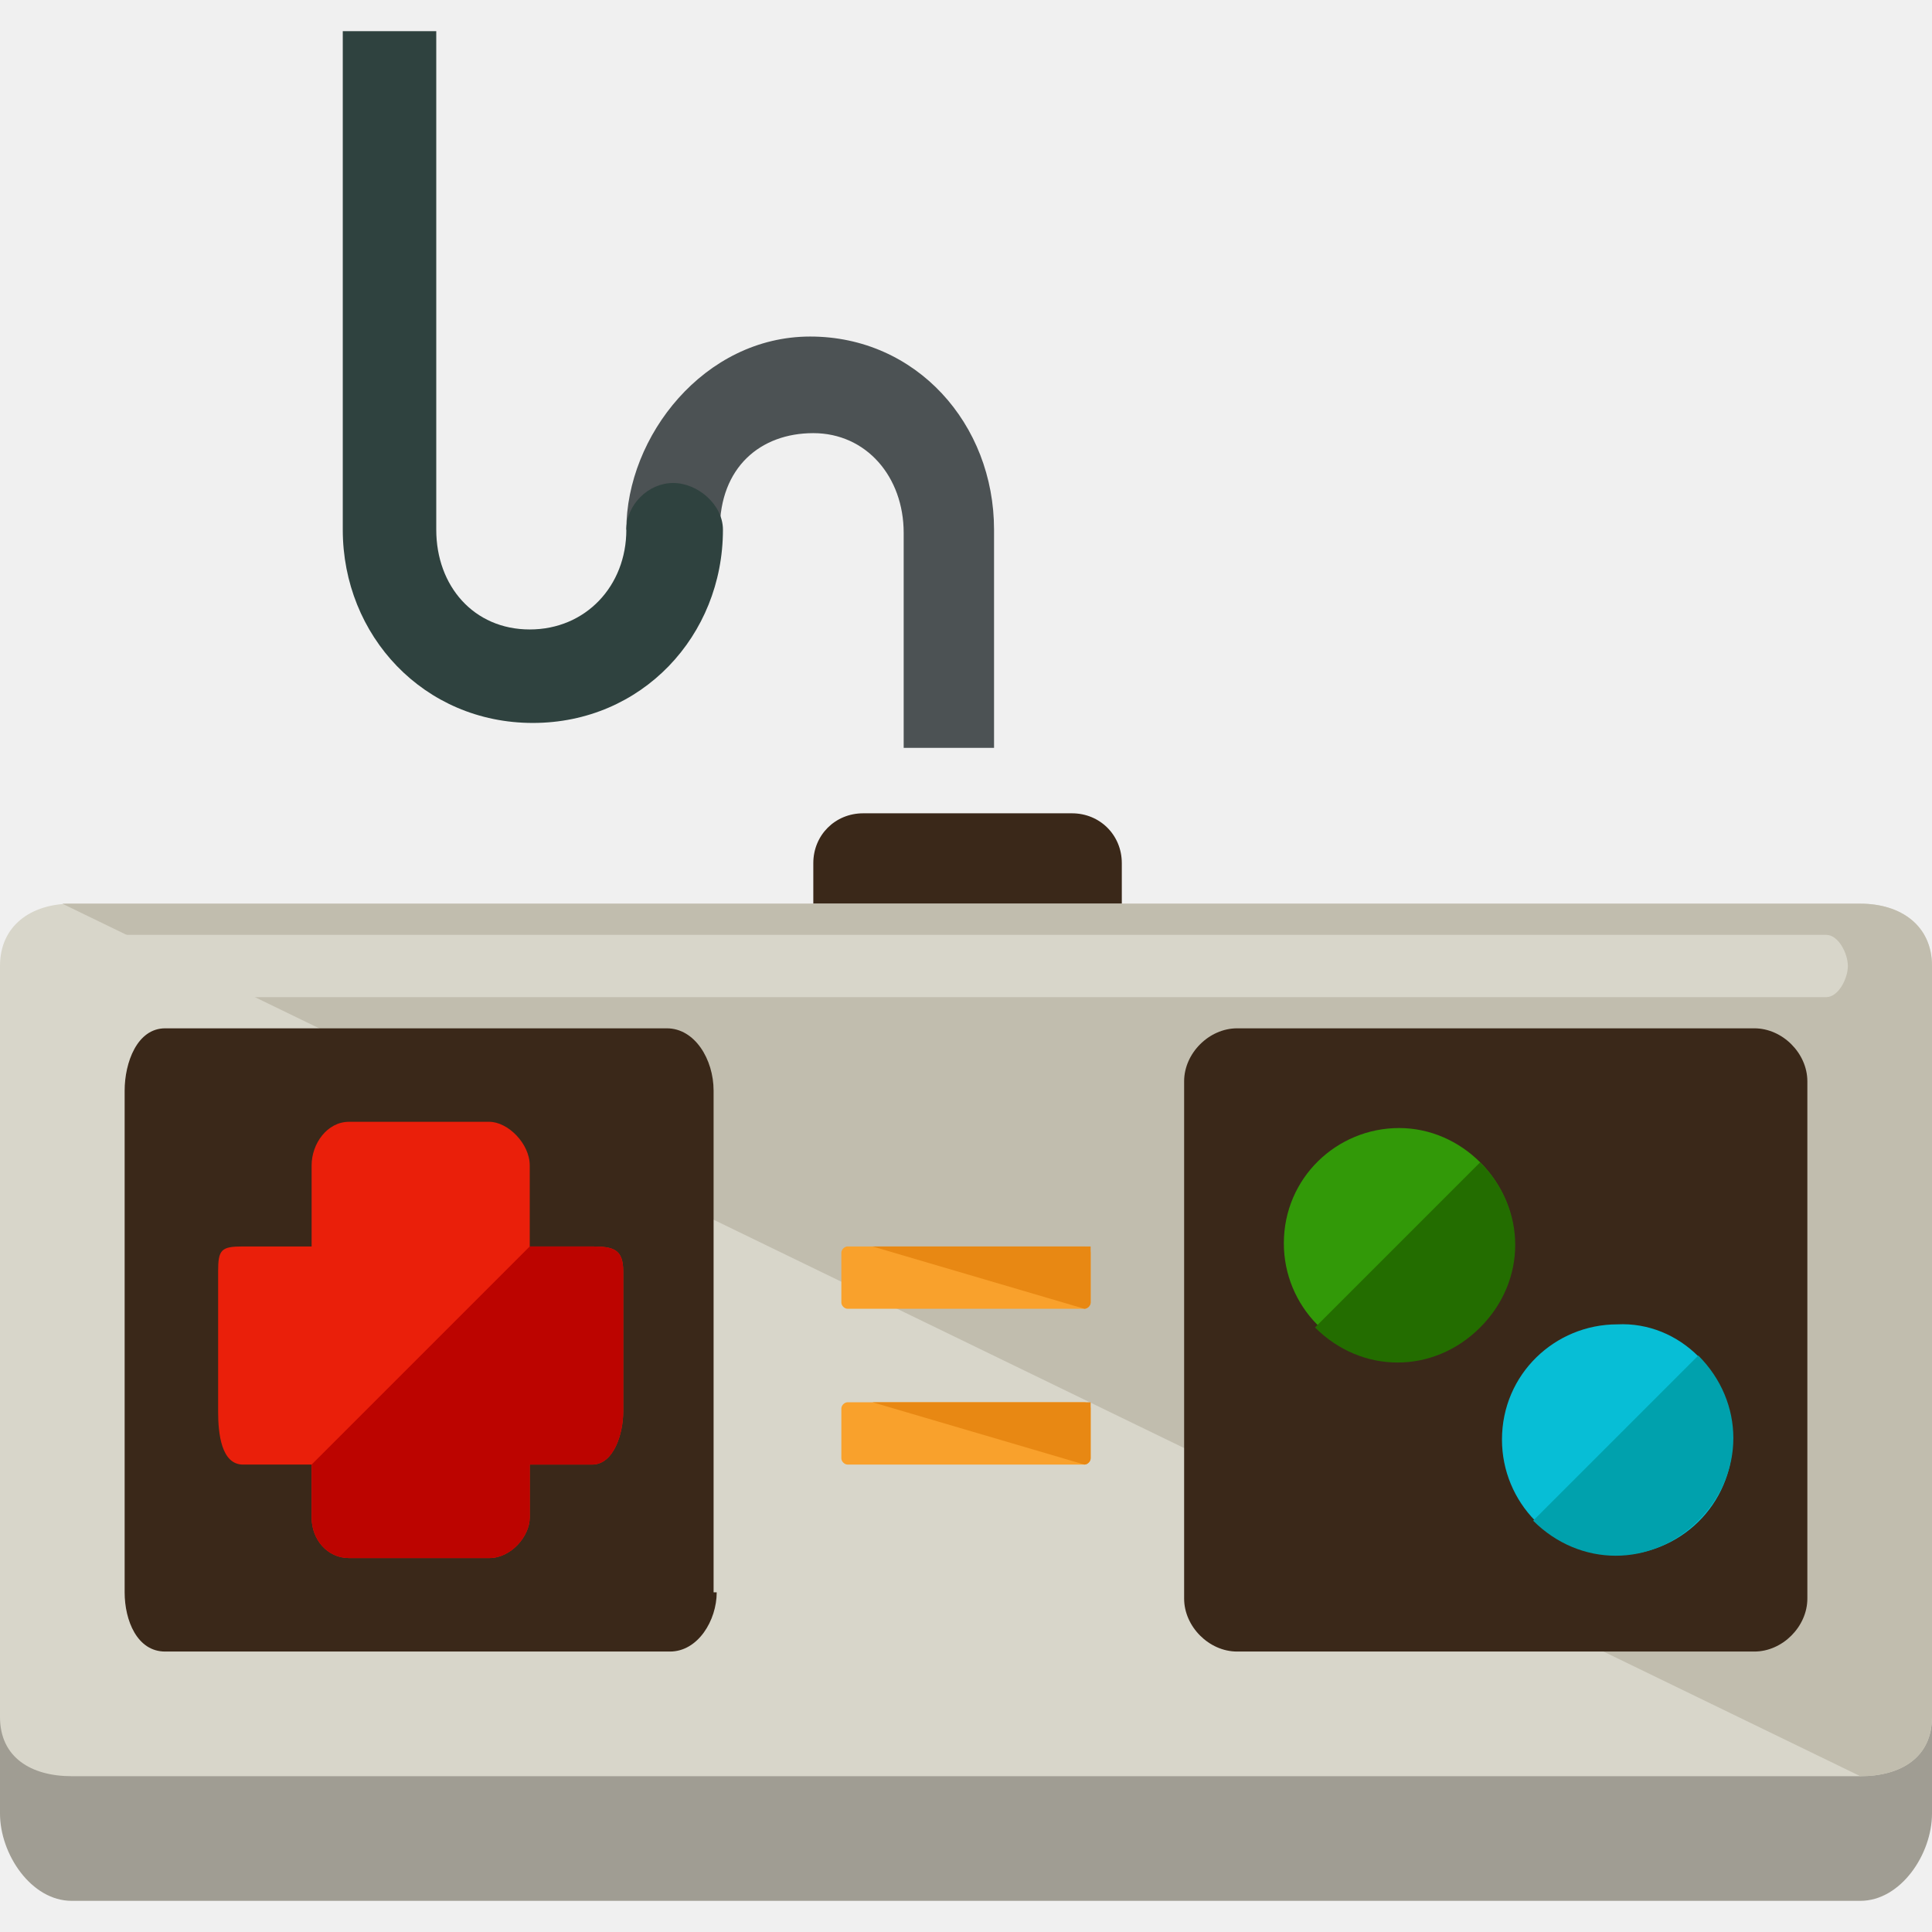
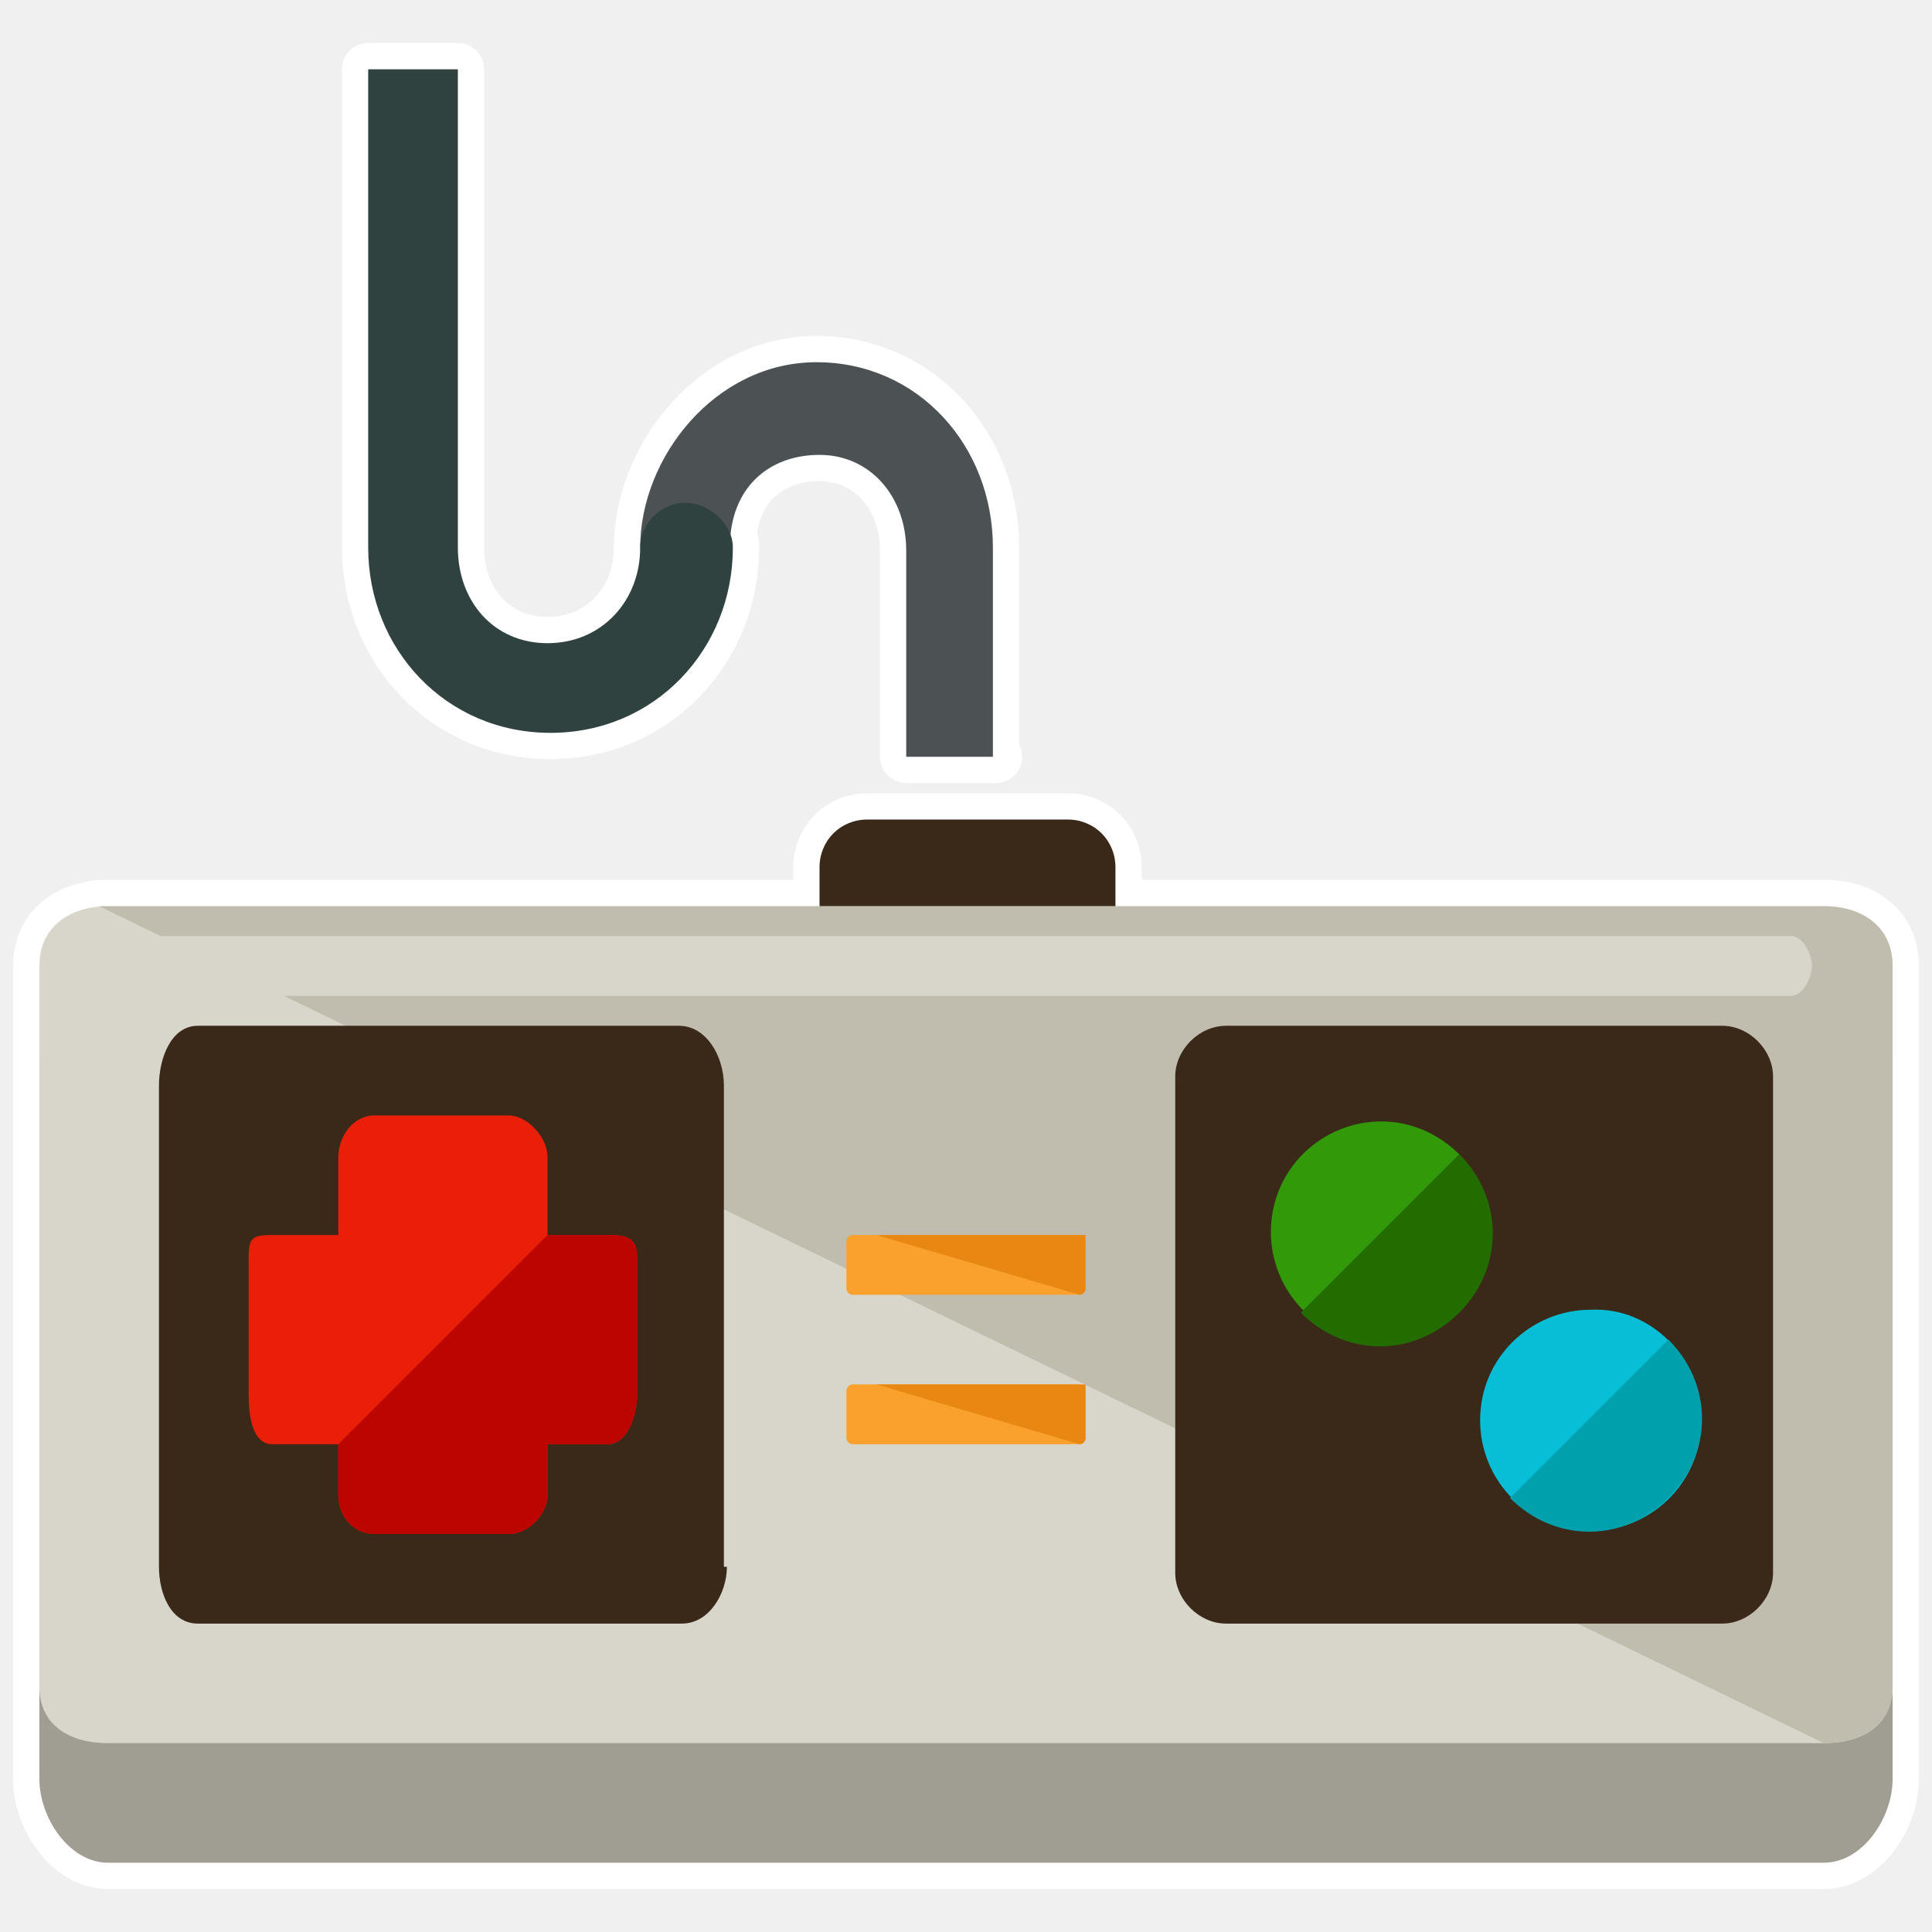
- <svg xmlns="http://www.w3.org/2000/svg" height="800px" width="800px" version="1.1" id="Layer_1" viewBox="0 0 496 496" xml:space="preserve">
-   <path style="fill:#3A2819;" d="M288,299.2c0,7.2-5.6,12.8-12.8,12.8h-53.6c-7.2,0-12.8-5.6-12.8-12.8v-77.6  c0-7.2,5.6-12.8,12.8-12.8h53.6c7.2,0,12.8,5.6,12.8,12.8V299.2z" />
-   <path style="fill:#A09D93;" d="M496,465.6c0,10.4-8,22.4-18.4,22.4H18.4C8,488,0,476,0,465.6V272.8C0,262.4,8,256,18.4,256h459.2  c10.4,0,18.4,6.4,18.4,16.8V465.6z" />
-   <path style="fill:#D8D6CA;" d="M496,440.8c0,10.4-8,15.2-18.4,15.2H18.4C8,456,0,451.2,0,440.8V248c0-10.4,8-16,18.4-16h459.2  c10.4,0,18.4,5.6,18.4,16V440.8z" />
-   <path style="fill:#C1BDAE;" d="M16,232h461.6c10.4,0,18.4,5.6,18.4,16v192.8c0,10.4-8,15.2-18.4,15.2" />
-   <path style="fill:#F9A12C;" d="M280,334.4c0,0.8-0.8,1.6-1.6,1.6h-60.8c-0.8,0-1.6-0.8-1.6-1.6v-12.8c0-0.8,0.8-1.6,1.6-1.6h60.8  c0.8,0,1.6,0.8,1.6,1.6V334.4z" />
-   <path style="fill:#E88813;" d="M224,320L224,320h56l0,0v14.4c0,0.8-0.8,1.6-1.6,1.6" />
-   <path style="fill:#F9A12C;" d="M280,374.4c0,0.8-0.8,1.6-1.6,1.6h-60.8c-0.8,0-1.6-0.8-1.6-1.6v-12.8c0-0.8,0.8-1.6,1.6-1.6h60.8  c0.8,0,1.6,0.8,1.6,1.6V374.4z" />
-   <path style="fill:#E88813;" d="M224,360L224,360h56l0,0v14.4c0,0.8-0.8,1.6-1.6,1.6" />
-   <g>
-     <path style="fill:#3A2819;" d="M184,408.8c0,7.2-4.8,15.2-12,15.2H42.4c-7.2,0-10.4-8-10.4-15.2V280c0-7.2,3.2-16,10.4-16h128.8   c7.2,0,12,8,12,16v128.8H184z" />
-     <path style="fill:#3A2819;" d="M464,410.4c0,7.2-6.4,13.6-13.6,13.6H317.6c-7.2,0-13.6-6.4-13.6-13.6V277.6   c0-7.2,6.4-13.6,13.6-13.6h132.8c7.2,0,13.6,6.4,13.6,13.6L464,410.4L464,410.4z" />
+ <svg xmlns="http://www.w3.org/2000/svg" height="834" width="834" version="1.1" id="Layer_1" viewBox="-10.545 -10.545 517.09 517.09" xml:space="preserve">
+   <g id="offset-layer">
+     <path style="fill:#FFFFFF;" d="M288,299.2c0,7.2-5.6,12.8-12.8,12.8h-53.6c-7.2,0-12.8-5.6-12.8-12.8v-77.6  c0-7.2,5.6-12.8,12.8-12.8h53.6c7.2,0,12.8,5.6,12.8,12.8V299.2z" fill="#FFFFFF" stroke="#FFFFFF" stroke-width="14.06" stroke-linejoin="round" stroke-linecap="round" />
+     <path style="fill:#FFFFFF;" d="M496,465.6c0,10.4-8,22.4-18.4,22.4H18.4C8,488,0,476,0,465.6V272.8C0,262.4,8,256,18.4,256h459.2  c10.4,0,18.4,6.4,18.4,16.8V465.6z" fill="#FFFFFF" stroke="#FFFFFF" stroke-width="14.06" stroke-linejoin="round" stroke-linecap="round" />
+     <path style="fill:#FFFFFF;" d="M496,440.8c0,10.4-8,15.2-18.4,15.2H18.4C8,456,0,451.2,0,440.8V248c0-10.4,8-16,18.4-16h459.2  c10.4,0,18.4,5.6,18.4,16V440.8z" fill="#FFFFFF" stroke="#FFFFFF" stroke-width="14.06" stroke-linejoin="round" stroke-linecap="round" />
+     <path style="fill:#FFFFFF;" d="M16,232h461.6c10.4,0,18.4,5.6,18.4,16v192.8c0,10.4-8,15.2-18.4,15.2" fill="#FFFFFF" stroke="#FFFFFF" stroke-width="14.06" stroke-linejoin="round" stroke-linecap="round" />
+     <path style="fill:#FFFFFF;" d="M280,334.4c0,0.8-0.8,1.6-1.6,1.6h-60.8c-0.8,0-1.6-0.8-1.6-1.6v-12.8c0-0.8,0.8-1.6,1.6-1.6h60.8  c0.8,0,1.6,0.8,1.6,1.6V334.4z" fill="#FFFFFF" stroke="#FFFFFF" stroke-width="14.06" stroke-linejoin="round" stroke-linecap="round" />
+     <path style="fill:#FFFFFF;" d="M224,320L224,320h56l0,0v14.4c0,0.8-0.8,1.6-1.6,1.6" fill="#FFFFFF" stroke="#FFFFFF" stroke-width="14.06" stroke-linejoin="round" stroke-linecap="round" />
+     <path style="fill:#FFFFFF;" d="M280,374.4c0,0.8-0.8,1.6-1.6,1.6h-60.8c-0.8,0-1.6-0.8-1.6-1.6v-12.8c0-0.8,0.8-1.6,1.6-1.6h60.8  c0.8,0,1.6,0.8,1.6,1.6V374.4z" fill="#FFFFFF" stroke="#FFFFFF" stroke-width="14.06" stroke-linejoin="round" stroke-linecap="round" />
+     <path style="fill:#FFFFFF;" d="M224,360L224,360h56l0,0v14.4c0,0.8-0.8,1.6-1.6,1.6" fill="#FFFFFF" stroke="#FFFFFF" stroke-width="14.06" stroke-linejoin="round" stroke-linecap="round" />
+     <path style="fill:#FFFFFF;" d="M184,408.8c0,7.2-4.8,15.2-12,15.2H42.4c-7.2,0-10.4-8-10.4-15.2V280c0-7.2,3.2-16,10.4-16h128.8   c7.2,0,12,8,12,16v128.8H184z" fill="#FFFFFF" stroke="#FFFFFF" stroke-width="14.06" stroke-linejoin="round" stroke-linecap="round" />
+     <path style="fill:#FFFFFF;" d="M464,410.4c0,7.2-6.4,13.6-13.6,13.6H317.6c-7.2,0-13.6-6.4-13.6-13.6V277.6   c0-7.2,6.4-13.6,13.6-13.6h132.8c7.2,0,13.6,6.4,13.6,13.6L464,410.4L464,410.4z" fill="#FFFFFF" stroke="#FFFFFF" stroke-width="14.06" stroke-linejoin="round" stroke-linecap="round" />
+     <path style="fill:#FFFFFF;" d="M152,320h-16v-20.8c0-5.6-5.6-11.2-10.4-11.2h-36c-5.6,0-9.6,5.6-9.6,11.2V320H62.4  c-5.6,0-6.4,0.8-6.4,6.4v36c0,5.6,0.8,13.6,6.4,13.6H80v13.6c0,5.6,4,10.4,9.6,10.4h36c5.6,0,10.4-5.6,10.4-10.4V376h16  c5.6,0,8-8,8-13.6v-36C160,320.8,157.6,320,152,320z" fill="#FFFFFF" stroke="#FFFFFF" stroke-width="14.06" stroke-linejoin="round" stroke-linecap="round" />
+     <path style="fill:#FFFFFF;" d="M80,376v13.6c0,5.6,4,10.4,9.6,10.4h36c5.6,0,10.4-5.6,10.4-10.4V376h16c5.6,0,8-8,8-13.6v-36  c0-5.6-2.4-6.4-8-6.4h-16" fill="#FFFFFF" stroke="#FFFFFF" stroke-width="14.06" stroke-linejoin="round" stroke-linecap="round" />
+     <path style="fill:#FFFFFF;" d="M388.8,319.2c0,16.8-13.6,29.6-29.6,29.6c-16.8,0-29.6-13.6-29.6-29.6c0-16.8,13.6-29.6,29.6-29.6  C375.2,289.6,388.8,303.2,388.8,319.2z" fill="#FFFFFF" stroke="#FFFFFF" stroke-width="14.06" stroke-linejoin="round" stroke-linecap="round" />
+     <path style="fill:#FFFFFF;" d="M380,298.4c12,12,12,30.4,0,42.4s-30.4,12-42.4,0" fill="#FFFFFF" stroke="#FFFFFF" stroke-width="14.06" stroke-linejoin="round" stroke-linecap="round" />
+     <path style="fill:#FFFFFF;" d="M444.8,369.6c0,16.8-13.6,29.6-29.6,29.6c-16.8,0-29.6-13.6-29.6-29.6c0-16.8,13.6-29.6,29.6-29.6  C431.2,339.2,444.8,352.8,444.8,369.6z" fill="#FFFFFF" stroke="#FFFFFF" stroke-width="14.06" stroke-linejoin="round" stroke-linecap="round" />
+     <path style="fill:#FFFFFF;" d="M436,348c12,12,12,30.4,0,42.4s-30.4,12-42.4,0" fill="#FFFFFF" stroke="#FFFFFF" stroke-width="14.06" stroke-linejoin="round" stroke-linecap="round" />
+     <path style="fill:#FFFFFF;" d="M474.4,248c0,3.2-2.4,8-5.6,8H27.2c-3.2,0-5.6-4.8-5.6-8l0,0c0-3.2,2.4-8,5.6-8h441.6  C472,240,474.4,244.8,474.4,248L474.4,248z" fill="#FFFFFF" stroke="#FFFFFF" stroke-width="14.06" stroke-linejoin="round" stroke-linecap="round" />
+     <path style="fill:#FFFFFF;" d="M256,192h-24v-55.2c0-14.4-9.6-25.6-23.2-25.6s-24,8.8-24,24.8h-24c0-24,20-49.6,47.2-49.6  s47.2,22.4,47.2,49.6v56H256z" fill="#FFFFFF" stroke="#FFFFFF" stroke-width="14.06" stroke-linejoin="round" stroke-linecap="round" />
+     <path style="fill:#FFFFFF;" d="M172.8,124c-6.4,0-12,5.6-12,12c0,14.4-10.4,25.6-24.8,25.6s-24-11.2-24-25.6V8H88v128  c0,27.2,20.8,49.6,48.8,49.6s48.8-22.4,48.8-49.6C185.6,129.6,179.2,124,172.8,124z" fill="#FFFFFF" stroke="#FFFFFF" stroke-width="14.06" stroke-linejoin="round" stroke-linecap="round" />
  </g>
-   <path style="fill:#EA1F0A;" d="M152,320h-16v-20.8c0-5.6-5.6-11.2-10.4-11.2h-36c-5.6,0-9.6,5.6-9.6,11.2V320H62.4  c-5.6,0-6.4,0.8-6.4,6.4v36c0,5.6,0.8,13.6,6.4,13.6H80v13.6c0,5.6,4,10.4,9.6,10.4h36c5.6,0,10.4-5.6,10.4-10.4V376h16  c5.6,0,8-8,8-13.6v-36C160,320.8,157.6,320,152,320z" />
-   <path style="fill:#BC0400;" d="M80,376v13.6c0,5.6,4,10.4,9.6,10.4h36c5.6,0,10.4-5.6,10.4-10.4V376h16c5.6,0,8-8,8-13.6v-36  c0-5.6-2.4-6.4-8-6.4h-16" />
-   <path style="fill:#329908;" d="M388.8,319.2c0,16.8-13.6,29.6-29.6,29.6c-16.8,0-29.6-13.6-29.6-29.6c0-16.8,13.6-29.6,29.6-29.6  C375.2,289.6,388.8,303.2,388.8,319.2z" />
-   <path style="fill:#236D00;" d="M380,298.4c12,12,12,30.4,0,42.4s-30.4,12-42.4,0" />
-   <path style="fill:#07BED6;" d="M444.8,369.6c0,16.8-13.6,29.6-29.6,29.6c-16.8,0-29.6-13.6-29.6-29.6c0-16.8,13.6-29.6,29.6-29.6  C431.2,339.2,444.8,352.8,444.8,369.6z" />
-   <path style="fill:#00A1AD;" d="M436,348c12,12,12,30.4,0,42.4s-30.4,12-42.4,0" />
-   <path style="fill:#D8D6CA;" d="M474.4,248c0,3.2-2.4,8-5.6,8H27.2c-3.2,0-5.6-4.8-5.6-8l0,0c0-3.2,2.4-8,5.6-8h441.6  C472,240,474.4,244.8,474.4,248L474.4,248z" />
-   <path style="fill:#4C5254;" d="M256,192h-24v-55.2c0-14.4-9.6-25.6-23.2-25.6s-24,8.8-24,24.8h-24c0-24,20-49.6,47.2-49.6  s47.2,22.4,47.2,49.6v56H256z" />
-   <path style="fill:#2F423F;" d="M172.8,124c-6.4,0-12,5.6-12,12c0,14.4-10.4,25.6-24.8,25.6s-24-11.2-24-25.6V8H88v128  c0,27.2,20.8,49.6,48.8,49.6s48.8-22.4,48.8-49.6C185.6,129.6,179.2,124,172.8,124z" />
+   <g id="original-layer">
+     <path style="fill:#3A2819;" d="M288,299.2c0,7.2-5.6,12.8-12.8,12.8h-53.6c-7.2,0-12.8-5.6-12.8-12.8v-77.6  c0-7.2,5.6-12.8,12.8-12.8h53.6c7.2,0,12.8,5.6,12.8,12.8V299.2z" />
+     <path style="fill:#A09D93;" d="M496,465.6c0,10.4-8,22.4-18.4,22.4H18.4C8,488,0,476,0,465.6V272.8C0,262.4,8,256,18.4,256h459.2  c10.4,0,18.4,6.4,18.4,16.8V465.6z" />
+     <path style="fill:#D8D6CA;" d="M496,440.8c0,10.4-8,15.2-18.4,15.2H18.4C8,456,0,451.2,0,440.8V248c0-10.4,8-16,18.4-16h459.2  c10.4,0,18.4,5.6,18.4,16V440.8z" />
+     <path style="fill:#C1BDAE;" d="M16,232h461.6c10.4,0,18.4,5.6,18.4,16v192.8c0,10.4-8,15.2-18.4,15.2" />
+     <path style="fill:#F9A12C;" d="M280,334.4c0,0.8-0.8,1.6-1.6,1.6h-60.8c-0.8,0-1.6-0.8-1.6-1.6v-12.8c0-0.8,0.8-1.6,1.6-1.6h60.8  c0.8,0,1.6,0.8,1.6,1.6V334.4z" />
+     <path style="fill:#E88813;" d="M224,320L224,320h56l0,0v14.4c0,0.8-0.8,1.6-1.6,1.6" />
+     <path style="fill:#F9A12C;" d="M280,374.4c0,0.8-0.8,1.6-1.6,1.6h-60.8c-0.8,0-1.6-0.8-1.6-1.6v-12.8c0-0.8,0.8-1.6,1.6-1.6h60.8  c0.8,0,1.6,0.8,1.6,1.6V374.4z" />
+     <path style="fill:#E88813;" d="M224,360L224,360h56l0,0v14.4c0,0.8-0.8,1.6-1.6,1.6" />
+     <g>
+       <path style="fill:#3A2819;" d="M184,408.8c0,7.2-4.8,15.2-12,15.2H42.4c-7.2,0-10.4-8-10.4-15.2V280c0-7.2,3.2-16,10.4-16h128.8   c7.2,0,12,8,12,16v128.8H184z" />
+       <path style="fill:#3A2819;" d="M464,410.4c0,7.2-6.4,13.6-13.6,13.6H317.6c-7.2,0-13.6-6.4-13.6-13.6V277.6   c0-7.2,6.4-13.6,13.6-13.6h132.8c7.2,0,13.6,6.4,13.6,13.6L464,410.4L464,410.4z" />
+     </g>
+     <path style="fill:#EA1F0A;" d="M152,320h-16v-20.8c0-5.6-5.6-11.2-10.4-11.2h-36c-5.6,0-9.6,5.6-9.6,11.2V320H62.4  c-5.6,0-6.4,0.8-6.4,6.4v36c0,5.6,0.8,13.6,6.4,13.6H80v13.6c0,5.6,4,10.4,9.6,10.4h36c5.6,0,10.4-5.6,10.4-10.4V376h16  c5.6,0,8-8,8-13.6v-36C160,320.8,157.6,320,152,320z" />
+     <path style="fill:#BC0400;" d="M80,376v13.6c0,5.6,4,10.4,9.6,10.4h36c5.6,0,10.4-5.6,10.4-10.4V376h16c5.6,0,8-8,8-13.6v-36  c0-5.6-2.4-6.4-8-6.4h-16" />
+     <path style="fill:#329908;" d="M388.8,319.2c0,16.8-13.6,29.6-29.6,29.6c-16.8,0-29.6-13.6-29.6-29.6c0-16.8,13.6-29.6,29.6-29.6  C375.2,289.6,388.8,303.2,388.8,319.2z" />
+     <path style="fill:#236D00;" d="M380,298.4c12,12,12,30.4,0,42.4s-30.4,12-42.4,0" />
+     <path style="fill:#07BED6;" d="M444.8,369.6c0,16.8-13.6,29.6-29.6,29.6c-16.8,0-29.6-13.6-29.6-29.6c0-16.8,13.6-29.6,29.6-29.6  C431.2,339.2,444.8,352.8,444.8,369.6z" />
+     <path style="fill:#00A1AD;" d="M436,348c12,12,12,30.4,0,42.4s-30.4,12-42.4,0" />
+     <path style="fill:#D8D6CA;" d="M474.4,248c0,3.2-2.4,8-5.6,8H27.2c-3.2,0-5.6-4.8-5.6-8l0,0c0-3.2,2.4-8,5.6-8h441.6  C472,240,474.4,244.8,474.4,248L474.4,248z" />
+     <path style="fill:#4C5254;" d="M256,192h-24v-55.2c0-14.4-9.6-25.6-23.2-25.6s-24,8.8-24,24.8h-24c0-24,20-49.6,47.2-49.6  s47.2,22.4,47.2,49.6v56H256z" />
+     <path style="fill:#2F423F;" d="M172.8,124c-6.4,0-12,5.6-12,12c0,14.4-10.4,25.6-24.8,25.6s-24-11.2-24-25.6V8H88v128  c0,27.2,20.8,49.6,48.8,49.6s48.8-22.4,48.8-49.6C185.6,129.6,179.2,124,172.8,124z" />
+   </g>
</svg>
